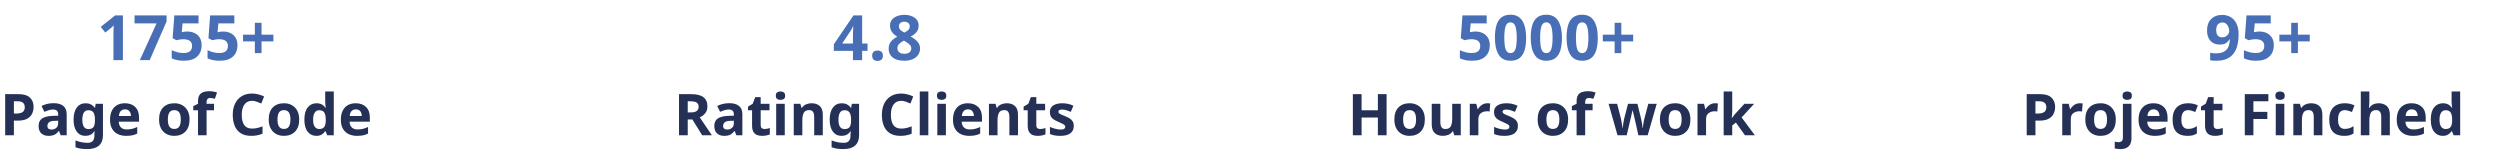
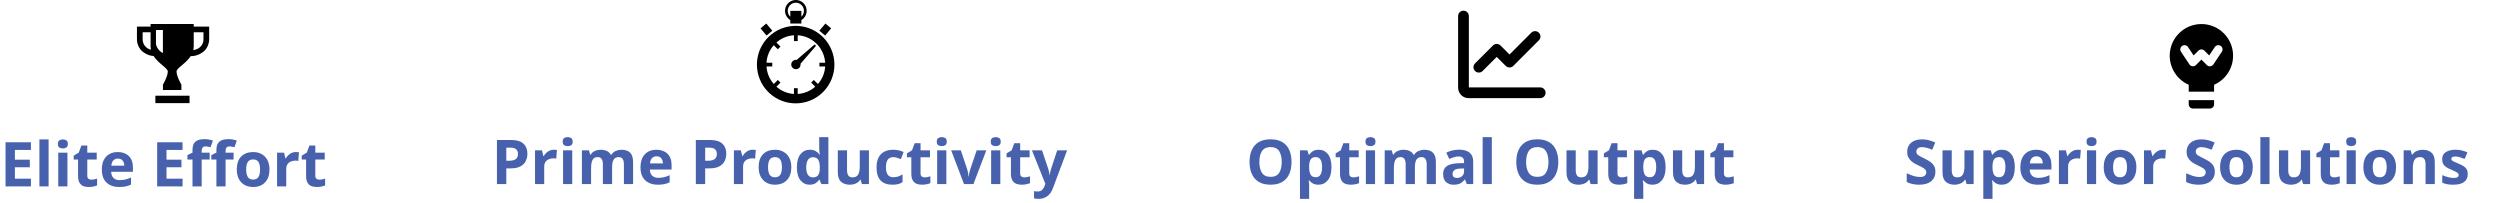
- <svg xmlns="http://www.w3.org/2000/svg" width="998" height="60" viewBox="0 0 998 60">
-   <g id="HomeDM" transform="translate(-2263 -6939)">
-     <g id="Group_11594" data-name="Group 11594" transform="translate(-242 -73)">
-       <text id="Page_of_Code" data-name="Page of Code" transform="translate(2505 7066)" fill="#243056" font-size="23" font-family="Montserrat" font-weight="700">
-         <tspan x="0" y="0">Page of Code</tspan>
-       </text>
-       <text id="_1755_" data-name="1755+" transform="translate(2580 7036)" fill="#486fb6" font-size="25" font-family="Montserrat" font-weight="800">
-         <tspan x="-36.263" y="0">1755+</tspan>
-       </text>
+ <svg xmlns="http://www.w3.org/2000/svg" width="931" height="75.404" viewBox="0 0 931 75.404">
+   <g id="Home" transform="translate(19944 2039.59)">
+     <g id="Group_11870" data-name="Group 11870" transform="translate(-49 -293.185)">
+       <g id="Group_11594" data-name="Group 11594" transform="translate(-22400 -8743)">
+         <text id="Elite_Effort" data-name="Elite Effort" transform="translate(2505 7066)" fill="#4761ad" font-size="23" font-family="Montserrat" font-weight="700">
+           <tspan x="0" y="0">Elite Effort</tspan>
+         </text>
+       </g>
+       <g id="SVGRepo_iconCarrier" transform="translate(-19866.303 -1744.671)">
+         <g id="Group_11868" data-name="Group 11868" transform="translate(22.303 7.214)">
+           <rect id="Rectangle_102" data-name="Rectangle 102" width="12.72" height="2.762" transform="translate(6.862 26.695)" />
+           <path id="Path_1084" data-name="Path 1084" d="M43.447.948V0H27.38V.948H22.3V5.579A6.141,6.141,0,0,0,23.965,9.87a7.215,7.215,0,0,0,4.526,2.044c1.834,2.87,5.3,4.449,5.3,5.778,0,1.808-1.808,4.88-1.808,4.88V24.56h6.869V22.571s-1.808-3.073-1.808-4.88c0-1.32,3.413-2.886,5.257-5.719a7.56,7.56,0,0,0,5.234-2.1,6.141,6.141,0,0,0,1.662-4.291V.948ZM24.423,5.579V3.068H27.38V8.257a6.382,6.382,0,0,0,.1,1.11c.009.067.015.133.026.2A3.96,3.96,0,0,1,24.423,5.579Zm7.543,2.842-.005,2.4a5.065,5.065,0,0,1-2.572-3.243V2.232h2.577ZM47.074,5.579a3.91,3.91,0,0,1-2.181,3.636,5.9,5.9,0,0,1-1.614.511,6.414,6.414,0,0,0,.169-1.469V3.068h3.626V5.579Z" transform="translate(-22.303 0)" />
+         </g>
+       </g>
    </g>
-     <g id="Group_11595" data-name="Group 11595" transform="translate(27 -73)">
-       <text id="Rating_Clients" data-name="Rating Clients" transform="translate(2505 7066)" fill="#243056" font-size="23" font-family="Montserrat" font-weight="700">
-         <tspan x="0" y="0">Rating Clients</tspan>
-       </text>
-       <text id="_4.8" data-name="4.8" transform="translate(2590 7036)" fill="#486fb6" font-size="25" font-family="Montserrat" font-weight="800">
-         <tspan x="-21.55" y="0">4.8</tspan>
-       </text>
+     <g id="Group_11871" data-name="Group 11871" transform="translate(-135 -294.041)">
+       <g id="Group_11595" data-name="Group 11595" transform="translate(-22131 -8743)">
+         <text id="Prime_Productivity" data-name="Prime Productivity" transform="translate(2505 7066)" fill="#4761ad" font-size="23" font-family="Montserrat" font-weight="700">
+           <tspan x="0" y="0">Prime Productivity</tspan>
+         </text>
+       </g>
+       <g id="SVGRepo_iconCarrier-2" data-name="SVGRepo_iconCarrier" transform="translate(-19591.547 -1745.549)">
+         <g id="Group_11869" data-name="Group 11869" transform="translate(64.547 0)">
+           <path id="Path_1085" data-name="Path 1085" d="M241.551,221.891l-6.441,5.548a1.747,1.747,0,1,0,1.439,1.439l5.548-6.441a.386.386,0,1,0-.545-.546Z" transform="translate(-220.429 -205.131)" />
+           <path id="Path_1086" data-name="Path 1086" d="M92.155,137.87a14.429,14.429,0,1,0,1.13,5.594A14.415,14.415,0,0,0,92.155,137.87ZM87.138,150.7l-1.521-1.521-.989.989,1.521,1.521a10.866,10.866,0,0,1-6.534,2.707v-2.151h-1.4v2.152a10.882,10.882,0,0,1-6.535-2.707l1.522-1.521-.989-.989L70.695,150.7a11,11,0,0,1-.861-1.111,10.86,10.86,0,0,1-1.846-5.423h2.151v-1.4H67.988a10.879,10.879,0,0,1,2.707-6.534l1.521,1.521.989-.989-1.521-1.521a10.866,10.866,0,0,1,6.534-2.707v2.151h1.4v-2.152a10.888,10.888,0,0,1,3.564.837A11,11,0,0,1,88,137.342a10.862,10.862,0,0,1,1.846,5.423H87.693v1.4h2.152a10.877,10.877,0,0,1-2.707,6.534Z" transform="translate(-64.547 -119.406)" />
+           <path id="Path_1087" data-name="Path 1087" d="M85.11,119.362l-2.249-2.681-2.141,1.8,2.249,2.68Z" transform="translate(-79.505 -107.924)" />
+           <path id="Path_1088" data-name="Path 1088" d="M377.169,118.479l-2.142-1.8-2.249,2.681,2.142,1.8Z" transform="translate(-349.644 -107.924)" />
+           <path id="Path_1089" data-name="Path 1089" d="M204.327,7.485V8.757h4.117V7.485a4.028,4.028,0,1,0-4.117,0Zm0-3.44V6.23l-.074-.071a3.016,3.016,0,1,1,4.266,0l-.074.071V4.045Z" transform="translate(-192.016 0)" />
+         </g>
+       </g>
    </g>
-     <g id="Group_11596" data-name="Group 11596" transform="translate(296 -73)">
-       <text id="Hours_of_work" data-name="Hours of work" transform="translate(2505 7066)" fill="#243056" font-size="23" font-family="Montserrat" font-weight="700">
-         <tspan x="0" y="0">Hours of work</tspan>
-       </text>
-       <text id="_5000_" data-name="5000+" transform="translate(2590 7036)" fill="#486fb6" font-size="25" font-family="Montserrat" font-weight="800">
-         <tspan x="-41.438" y="0">5000+</tspan>
-       </text>
+     <g id="Group_11872" data-name="Group 11872" transform="translate(-143 -292.041)">
+       <g id="Group_11597" data-name="Group 11597" transform="translate(-21593 -8743)">
+         <text id="Superior_Solutions" data-name="Superior Solutions" transform="translate(2501 7064)" fill="#4761ad" font-size="23" font-family="Montserrat" font-weight="700">
+           <tspan x="0" y="0">Superior Solutions</tspan>
+         </text>
+       </g>
+       <g id="SVGRepo_iconCarrier-3" data-name="SVGRepo_iconCarrier" transform="translate(-18997.5 -1740.599)">
+         <path id="Path_1090" data-name="Path 1090" d="M21.026,24.62a11.8,11.8,0,1,0-9.443,0v2.562h9.443Zm-1.416-6.881c-.054,0-.1.008-.157.008a1.574,1.574,0,0,1-1.112-.461L16.3,15.243l-2.035,2.035a1.574,1.574,0,0,1-2.422-.239L8.7,12.318a1.574,1.574,0,1,1,2.619-1.747L13.4,13.7l1.791-1.791a1.574,1.574,0,0,1,2.225,0L19.208,13.7l2.082-3.126a1.574,1.574,0,0,1,2.619,1.747l-3.148,4.721A1.574,1.574,0,0,1,19.609,17.739ZM11.583,30.33h9.443V31.9a1.574,1.574,0,0,1-1.574,1.574h-6.3A1.574,1.574,0,0,1,11.583,31.9Z" transform="translate(0)" />
+       </g>
    </g>
-     <g id="Group_11597" data-name="Group 11597" transform="translate(565 -73)">
-       <text id="Project_Finched" data-name="Project Finched" transform="translate(2505 7066)" fill="#243056" font-size="23" font-family="Montserrat" font-weight="700">
-         <tspan x="0" y="0">Project Finched</tspan>
-       </text>
-       <text id="_95_" data-name="95+" transform="translate(2602 7036)" fill="#486fb6" font-size="25" font-family="Montserrat" font-weight="800">
-         <tspan x="-23.75" y="0">95+</tspan>
-       </text>
+     <g id="Group_11873" data-name="Group 11873" transform="translate(-139 -292.041)">
+       <g id="Group_11596" data-name="Group 11596" transform="translate(-21862 -8743)">
+         <text id="Optimal_Output" data-name="Optimal Output" transform="translate(2521 7064)" fill="#4761ad" font-size="23" font-family="Montserrat" font-weight="700">
+           <tspan x="0" y="0">Optimal Output</tspan>
+         </text>
+       </g>
+       <g id="SVGRepo_iconCarrier-4" data-name="SVGRepo_iconCarrier" transform="translate(-19264 -1746.571)">
+         <path id="Path_1091" data-name="Path 1091" d="M4,5V31.667a1.9,1.9,0,0,0,1.9,1.9H32.571" fill="none" stroke="#000" stroke-linecap="round" stroke-linejoin="round" stroke-width="4" />
+         <path id="Path_1092" data-name="Path 1092" d="M27.952,9l-9.524,9.524-4.762-4.762L7,20.428" transform="translate(2.714 3.619)" fill="none" stroke="#000" stroke-linecap="round" stroke-linejoin="round" stroke-width="4" />
+       </g>
    </g>
  </g>
</svg>
